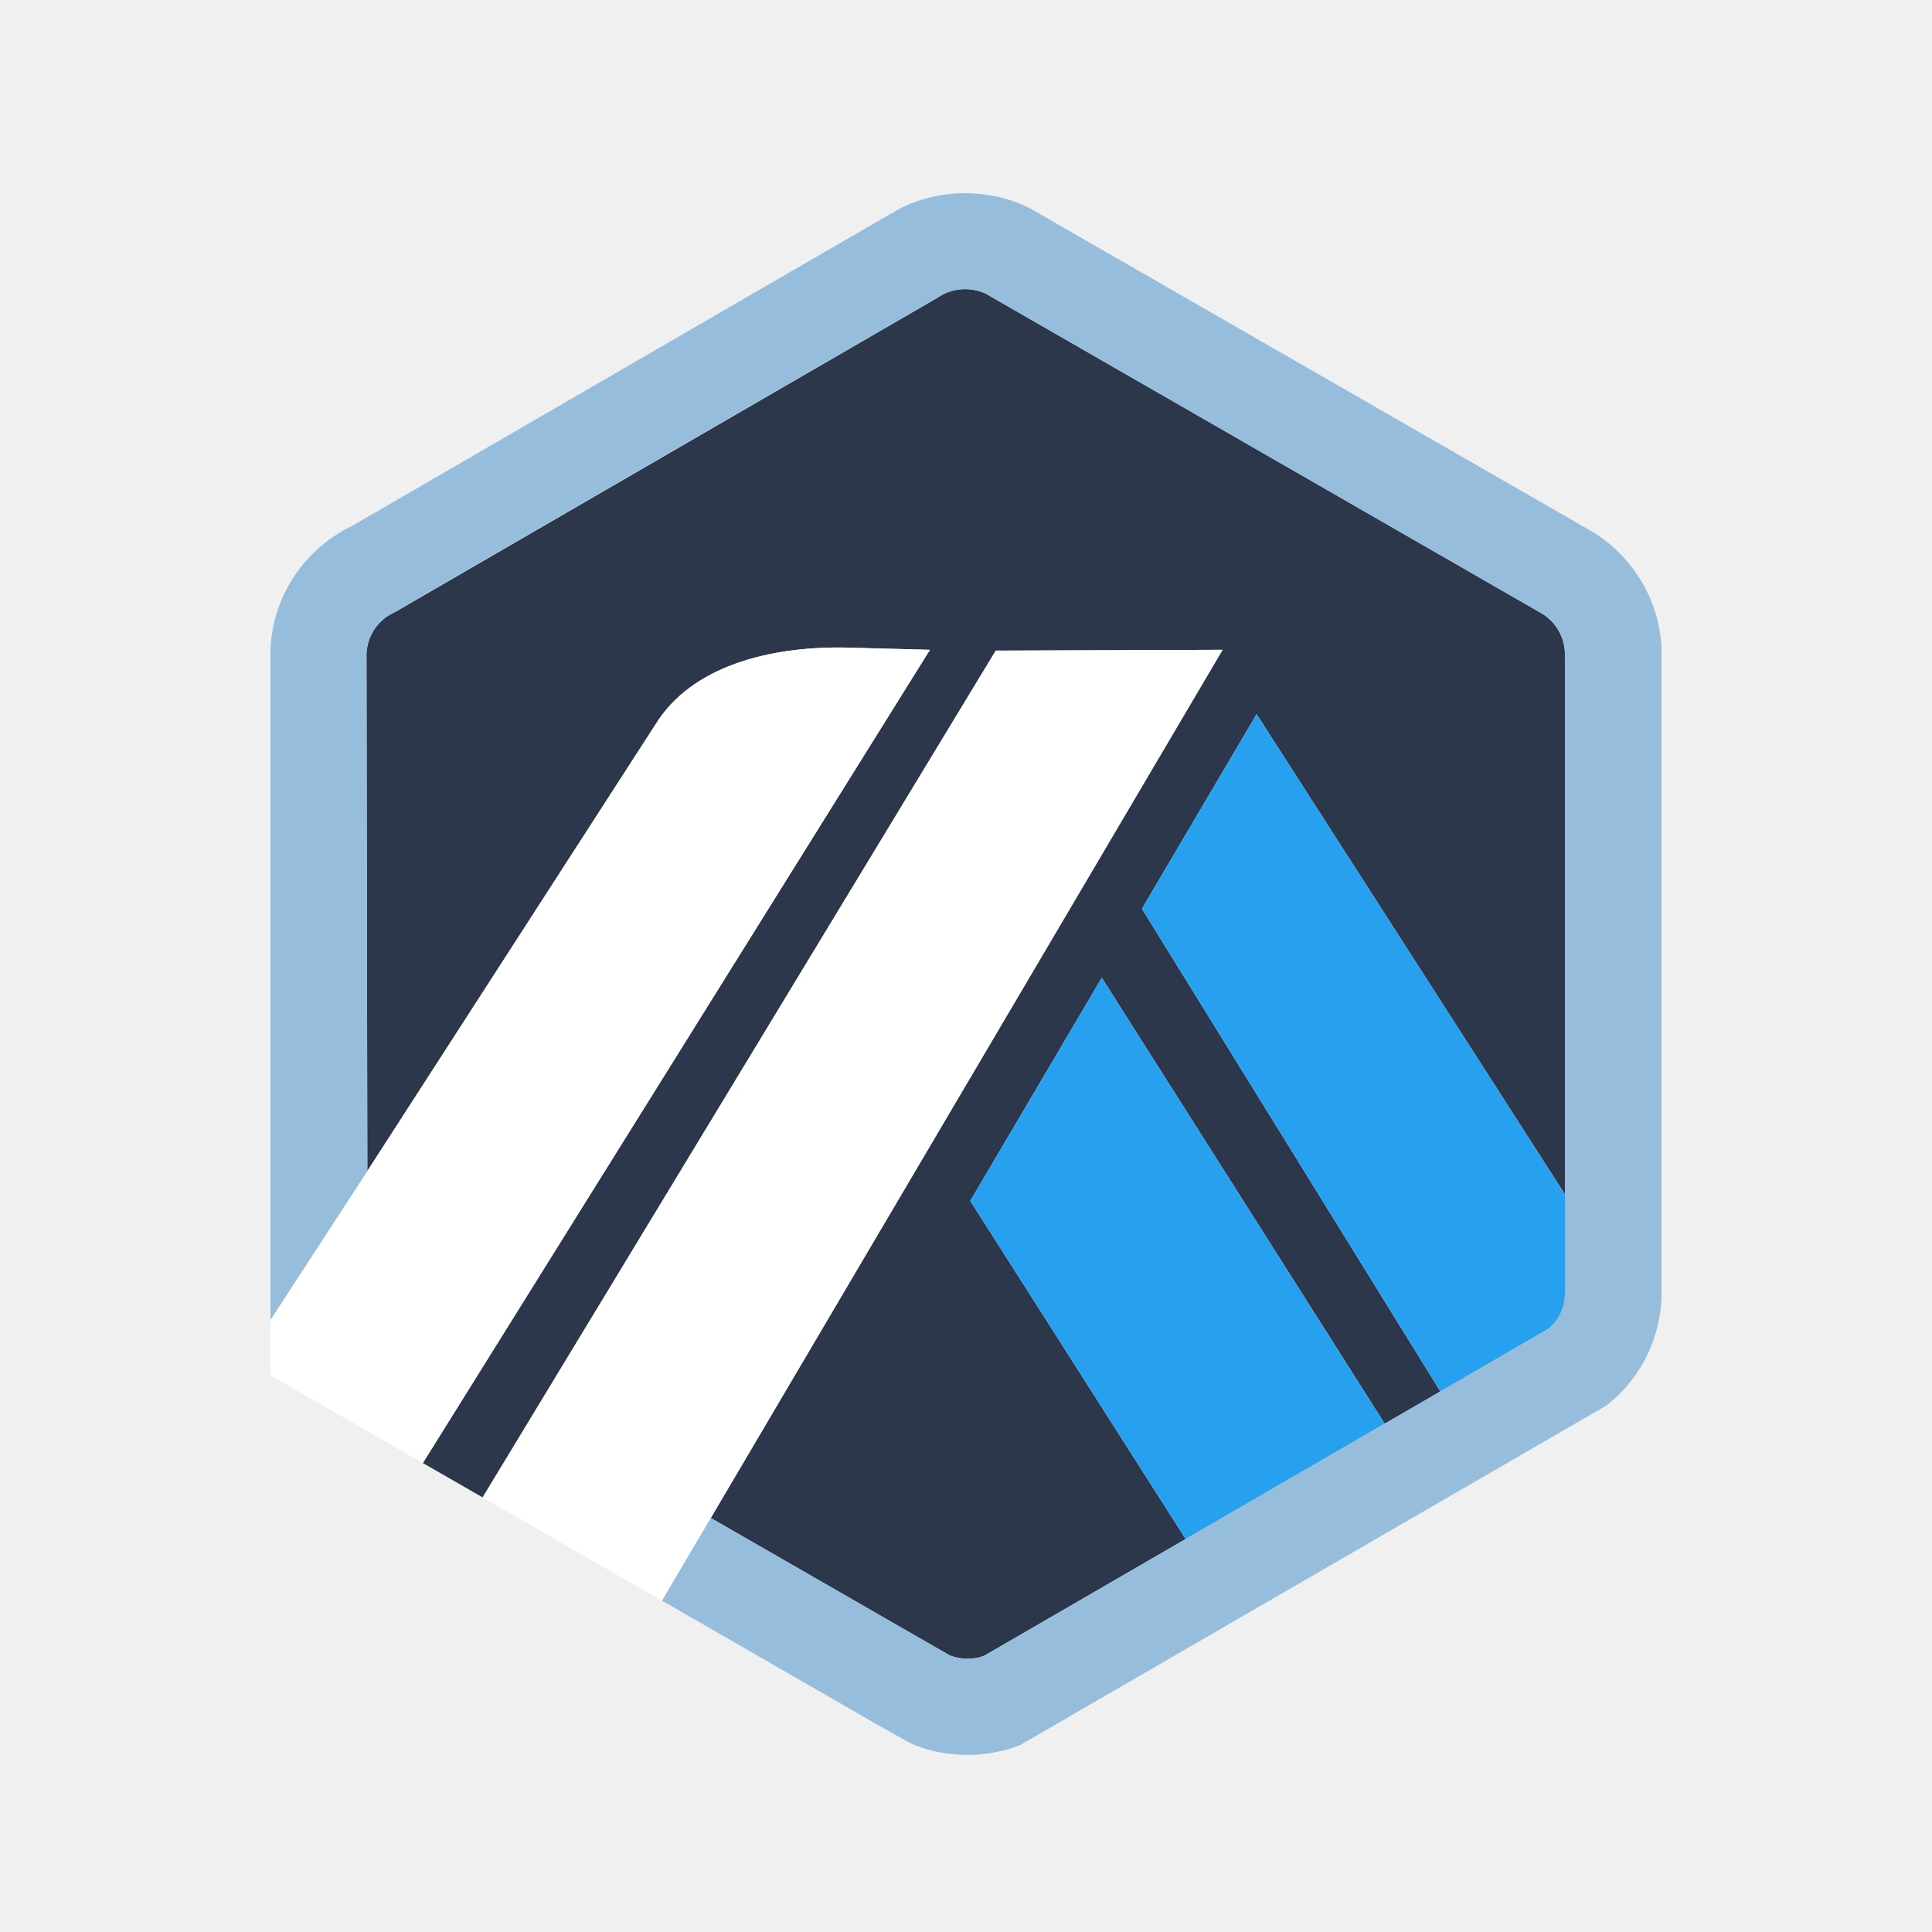
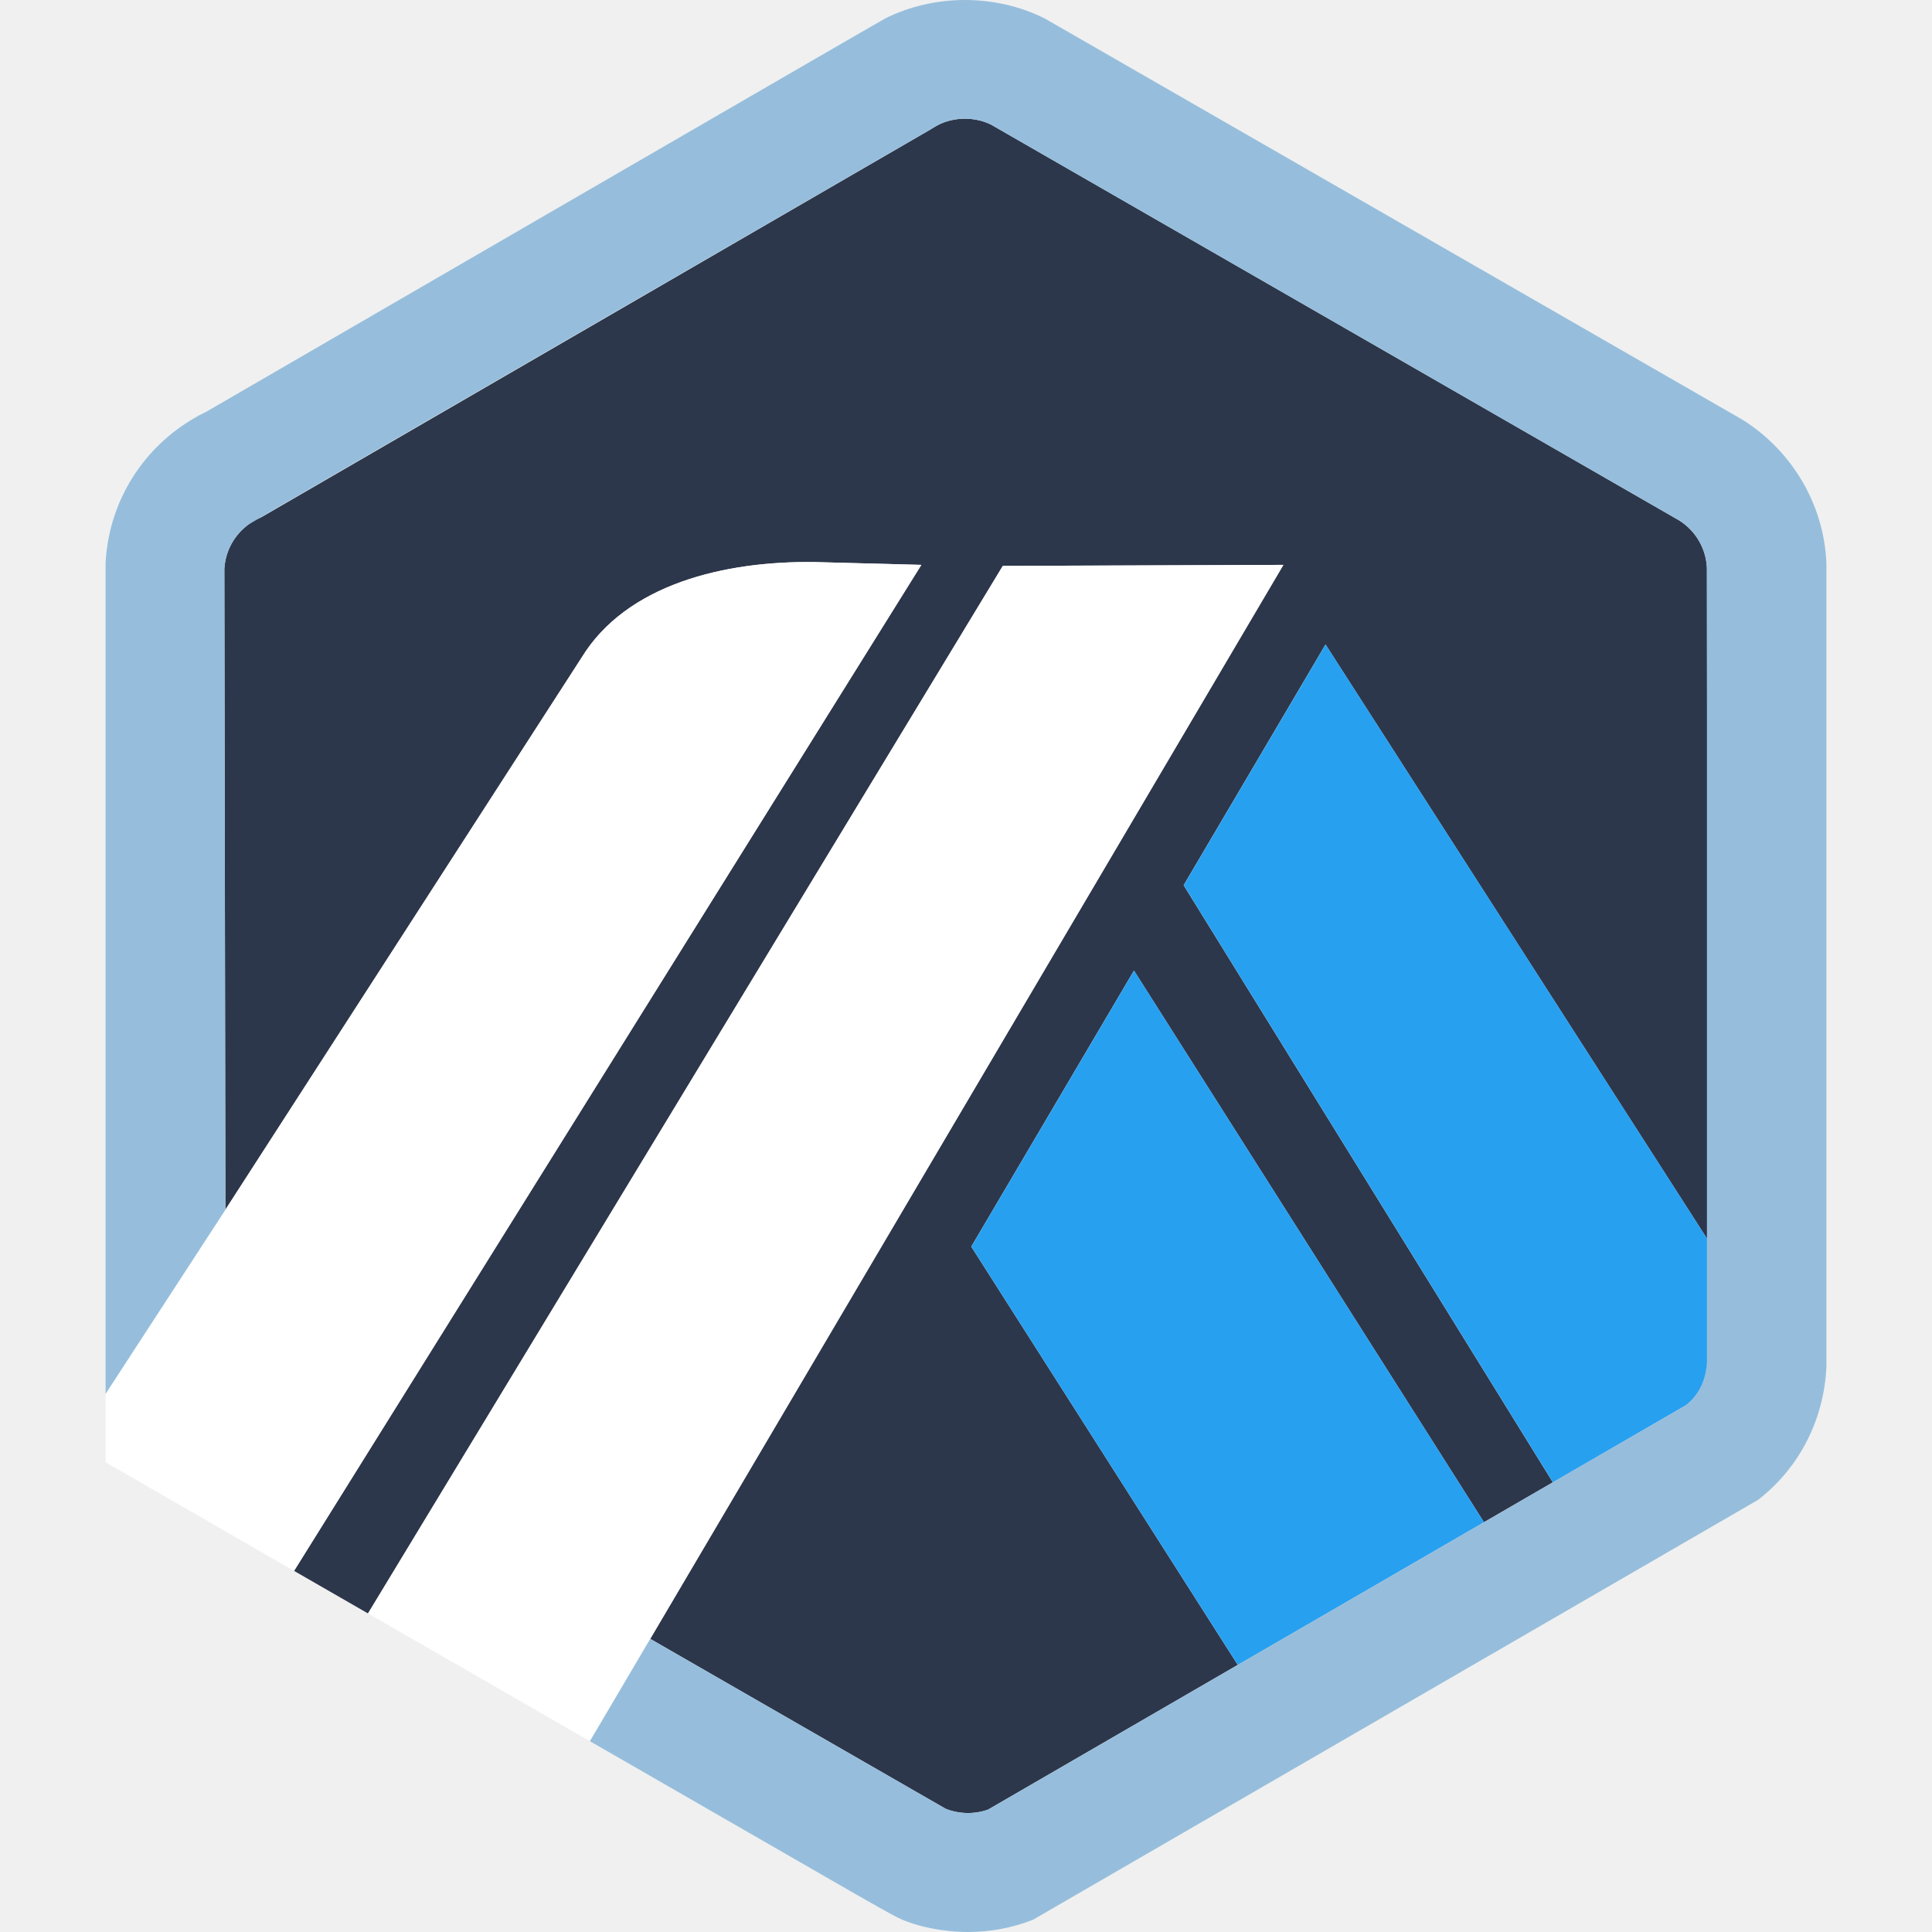
- <svg xmlns="http://www.w3.org/2000/svg" width="50" height="50" viewBox="0 0 50 50" fill="none">
-   <path d="M29.553 23.519L32.521 18.482L40.522 30.943L40.526 33.335L40.499 16.879C40.481 16.476 40.267 16.108 39.926 15.891L25.522 7.606C25.185 7.44 24.758 7.442 24.422 7.611C24.376 7.634 24.334 7.659 24.293 7.686L24.243 7.717L10.261 15.819L10.207 15.844C10.137 15.876 10.067 15.917 10 15.964C9.735 16.154 9.559 16.436 9.502 16.751C9.494 16.799 9.487 16.847 9.484 16.897L9.506 30.307L16.959 18.756C17.897 17.225 19.941 16.731 21.839 16.758L24.066 16.817L10.943 37.863L12.49 38.753L25.77 16.838L31.64 16.817L18.394 39.285L23.914 42.46L24.573 42.839C24.852 42.952 25.181 42.958 25.462 42.856L40.069 34.392L37.276 36.01L29.553 23.519ZM30.685 39.83L25.11 31.079L28.514 25.304L35.836 36.845L30.685 39.83Z" fill="#2D374B" />
-   <path d="M25.111 31.08L30.686 39.83L35.836 36.845L28.514 25.305L25.111 31.08Z" fill="#28A0F0" />
-   <path d="M40.526 33.335L40.523 30.944L32.522 18.483L29.554 23.519L37.278 36.01L40.07 34.392C40.344 34.17 40.51 33.843 40.527 33.491L40.526 33.335Z" fill="#28A0F0" />
-   <path d="M7 35.59L10.944 37.863L24.067 16.817L21.84 16.759C19.942 16.732 17.898 17.225 16.959 18.757L9.507 30.307L7 34.159V35.59V35.59Z" fill="white" />
-   <path d="M31.641 16.817L25.771 16.838L12.491 38.753L17.133 41.426L18.395 39.285L31.641 16.817Z" fill="white" />
-   <path d="M43 16.787C42.951 15.559 42.286 14.436 41.245 13.781L26.652 5.389C25.622 4.871 24.336 4.87 23.304 5.389C23.182 5.45 9.113 13.61 9.113 13.61C8.918 13.703 8.731 13.815 8.554 13.941C7.625 14.607 7.058 15.642 7 16.779V34.159L9.507 30.307L9.485 16.897C9.488 16.848 9.494 16.799 9.503 16.752C9.56 16.436 9.736 16.155 10.001 15.965C10.067 15.917 24.377 7.634 24.422 7.611C24.759 7.442 25.186 7.44 25.523 7.606L39.927 15.891C40.268 16.108 40.481 16.476 40.5 16.879V33.491C40.483 33.843 40.343 34.169 40.07 34.392L37.277 36.01L35.836 36.845L30.686 39.83L25.463 42.856C25.182 42.958 24.853 42.952 24.574 42.839L18.395 39.285L17.132 41.425L22.686 44.623C22.869 44.727 23.033 44.82 23.167 44.895C23.375 45.012 23.517 45.09 23.567 45.114C23.961 45.306 24.529 45.417 25.041 45.417C25.51 45.417 25.968 45.331 26.401 45.162L41.571 36.377C42.442 35.702 42.954 34.684 43 33.582V16.787Z" fill="#96BEDC" />
+ <svg xmlns="http://www.w3.org/2000/svg" width="200" height="200" viewBox="0 0 200 200" fill="none">
+   <path d="M122.53 91.638L137.218 66.715L176.808 128.377L176.826 140.211L176.697 58.78C176.603 56.789 175.546 54.968 173.86 53.893L102.584 12.895C100.917 12.076 98.802 12.086 97.138 12.921C96.913 13.034 96.702 13.156 96.5 13.29L96.252 13.447L27.066 53.539L26.797 53.662C26.452 53.819 26.104 54.022 25.775 54.256C24.463 55.197 23.592 56.589 23.31 58.148C23.268 58.384 23.236 58.625 23.223 58.869L23.331 125.226L60.207 68.072C64.849 60.493 74.965 58.05 84.356 58.184L95.377 58.475L30.439 162.616L38.094 167.023L103.809 58.581L132.856 58.475L67.311 169.654L94.625 185.366L97.889 187.241C99.269 187.802 100.896 187.831 102.288 187.327L174.567 145.441L160.748 153.449L122.53 91.638ZM128.133 172.351L100.545 129.05L117.387 100.472L153.618 157.58L128.133 172.351Z" fill="#2D374B" />
+   <path d="M100.551 129.053L128.139 172.353L153.624 157.584L117.393 100.475L100.551 129.053Z" fill="#28A0F0" />
+   <path d="M176.835 140.213L176.817 128.38L137.227 66.718L122.539 91.641L160.758 153.452L174.577 145.444C175.932 144.344 176.752 142.728 176.838 140.985L176.835 140.213Z" fill="#28A0F0" />
+   <path d="M10.93 151.373L30.444 162.617L95.382 58.476L84.361 58.186C74.972 58.053 64.856 60.494 60.212 68.073L23.336 125.228L10.93 144.289V151.373Z" fill="white" />
+   <path d="M132.86 58.474L103.813 58.58L38.098 167.022L61.068 180.246L67.313 169.653L132.86 58.474Z" fill="white" />
+   <path d="M189.071 58.325C188.829 52.251 185.539 46.691 180.388 43.453L108.177 1.926C103.081 -0.64 96.715 -0.644 91.608 1.925C91.006 2.229 21.385 42.606 21.385 42.606C20.422 43.068 19.494 43.618 18.621 44.243C14.022 47.54 11.219 52.662 10.93 58.288V144.29L23.336 125.228L23.228 58.869C23.242 58.627 23.273 58.387 23.315 58.152C23.596 56.59 24.468 55.198 25.78 54.257C26.108 54.023 96.916 13.035 97.142 12.922C98.807 12.086 100.921 12.076 102.587 12.896L173.864 53.894C175.55 54.968 176.607 56.789 176.701 58.781V140.982C176.614 142.724 175.925 144.34 174.57 145.44L160.751 153.448L153.621 157.581L128.137 172.35L102.292 187.327C100.9 187.83 99.272 187.802 97.892 187.241L67.314 169.653L61.068 180.247L88.548 196.068C89.456 196.585 90.266 197.042 90.93 197.417C91.959 197.994 92.661 198.379 92.908 198.5C94.861 199.448 97.671 200 100.203 200C102.524 200 104.789 199.574 106.932 198.735L182 155.262C186.308 151.923 188.843 146.889 189.071 141.436V58.325Z" fill="#96BEDC" />
</svg>
